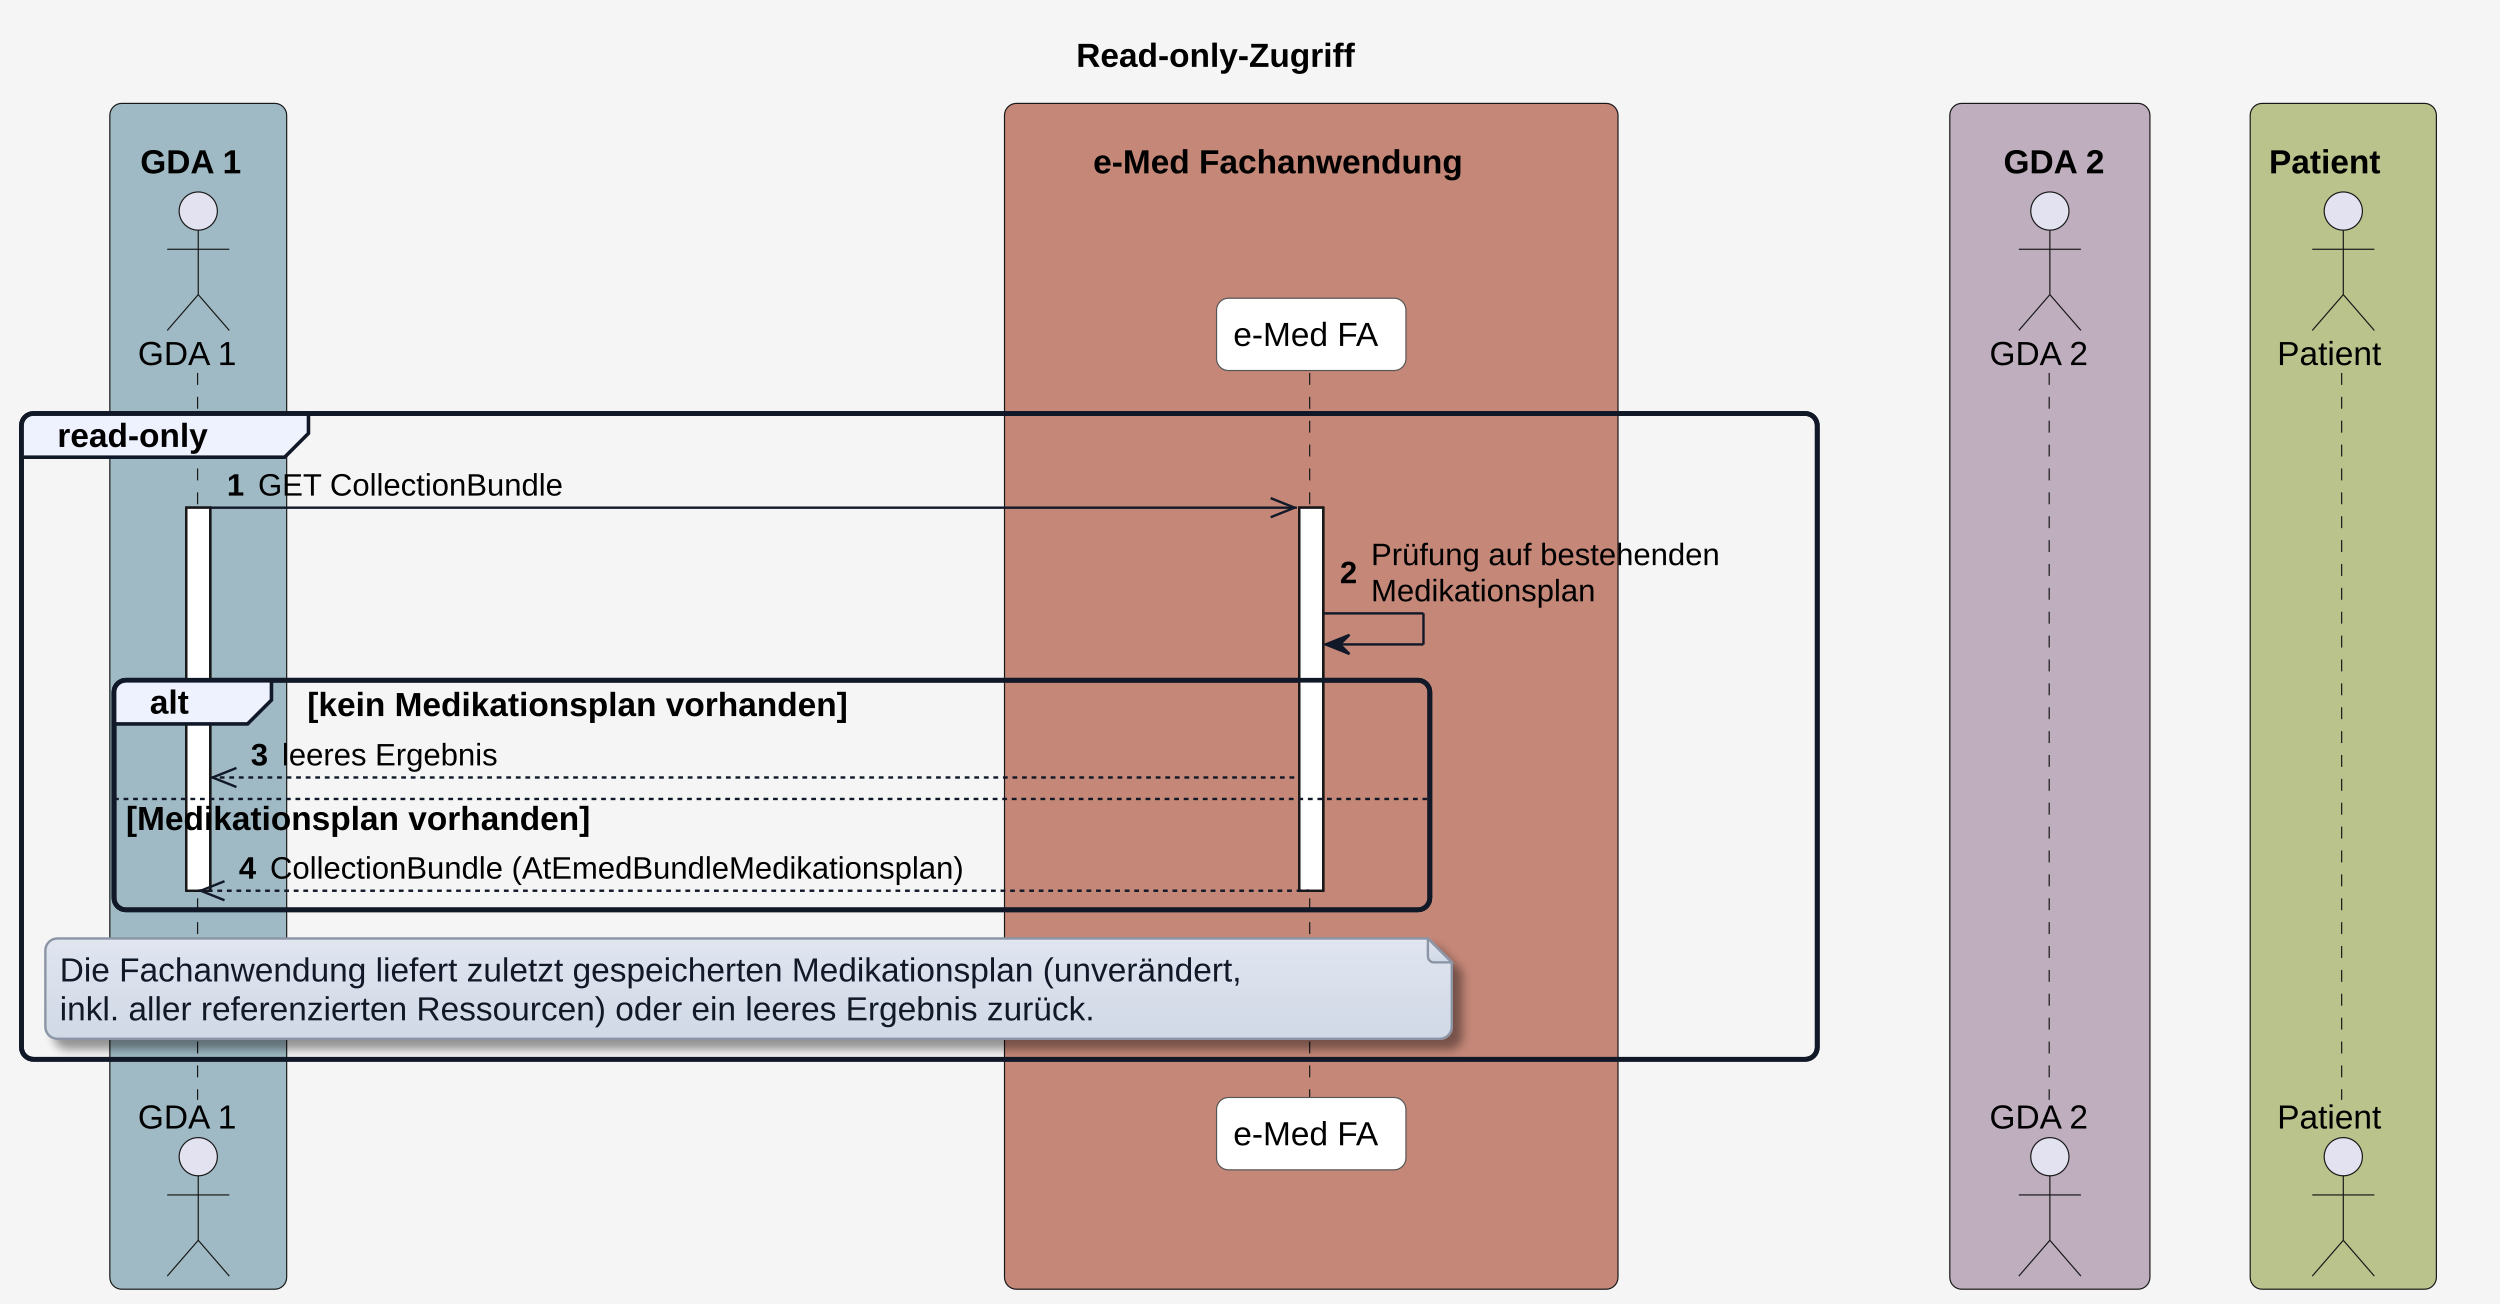
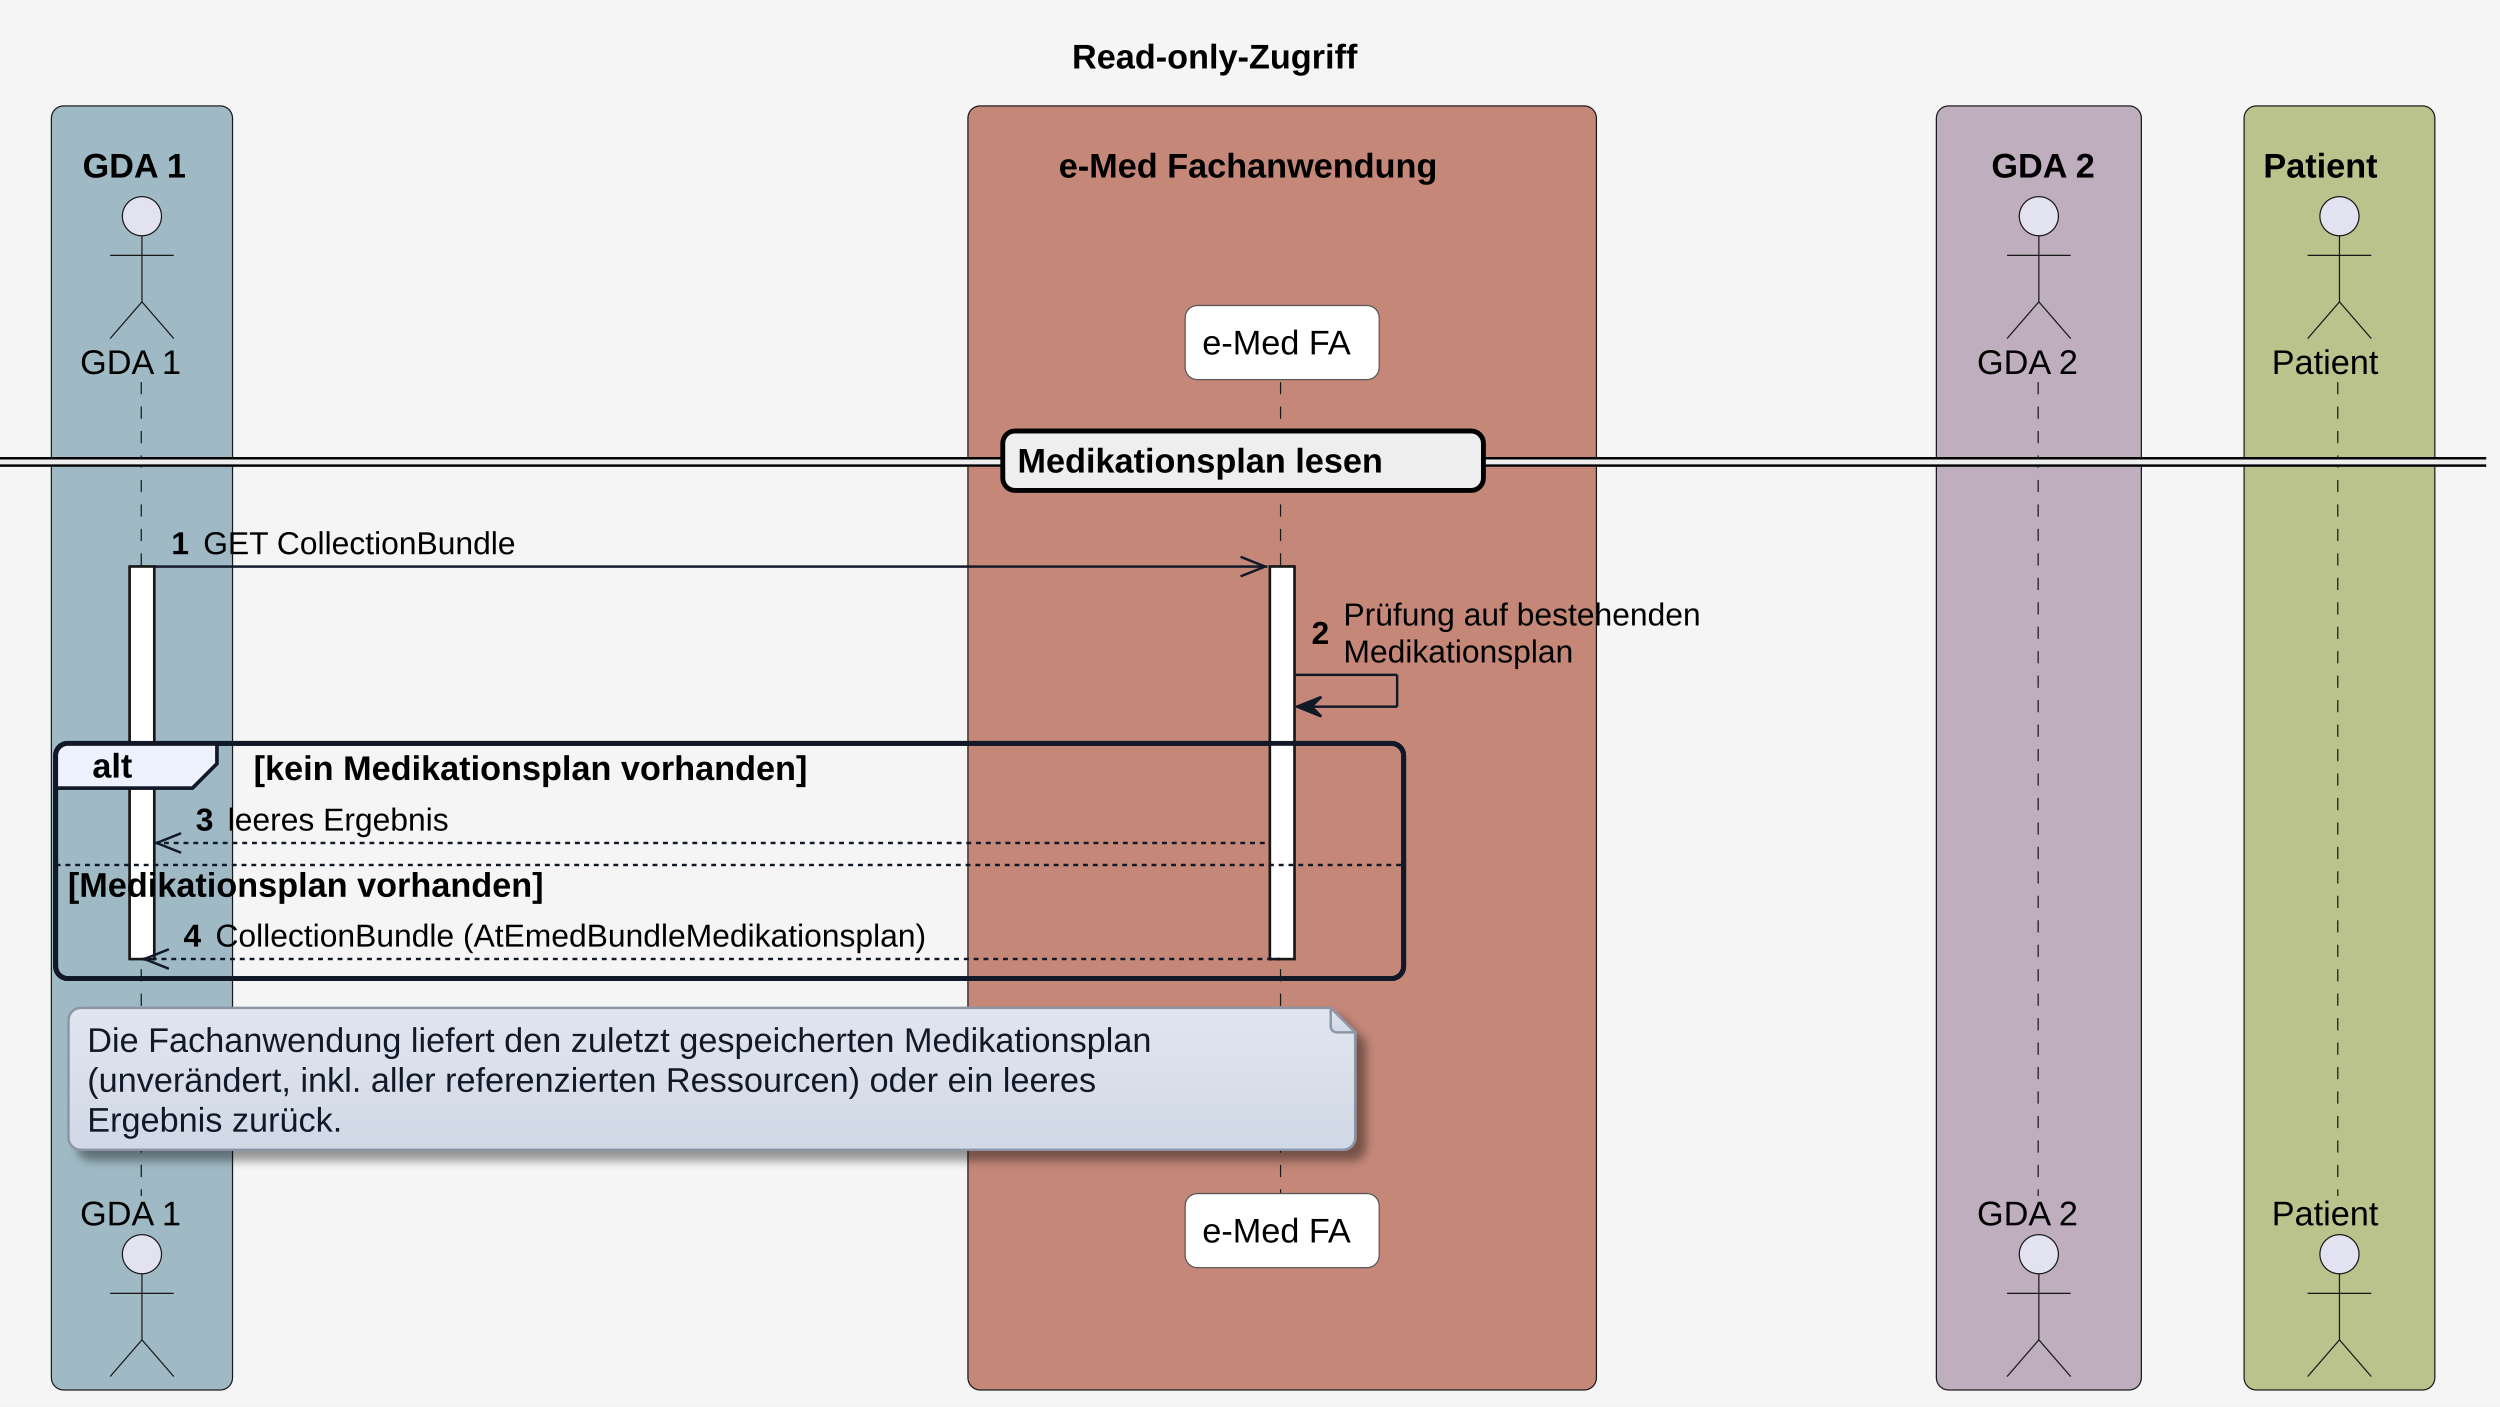
- <svg xmlns="http://www.w3.org/2000/svg" contentStyleType="text/css" data-diagram-type="SEQUENCE" height="546px" preserveAspectRatio="none" style="width:1047px;height:546px;background:#F5F5F5;" version="1.1" viewBox="0 0 1047 546" width="1047px" zoomAndPan="magnify">
+ <svg xmlns="http://www.w3.org/2000/svg" contentStyleType="text/css" data-diagram-type="SEQUENCE" height="575px" preserveAspectRatio="none" style="width:1022px;height:575px;background:#F5F5F5;" version="1.1" viewBox="0 0 1022 575" width="1022px" zoomAndPan="magnify">
  <defs>
-     <linearGradient id="gy5sm751qzi5o0" x1="50%" x2="50%" y1="0%" y2="100%">
+     <linearGradient id="g1fs1sufxyu1zo0" x1="50%" x2="50%" y1="0%" y2="100%">
      <stop offset="0%" stop-color="#E0E5F0" />
      <stop offset="100%" stop-color="#D1D9E6" />
    </linearGradient>
-     <filter height="300%" id="fy5sm751qzi5o" width="300%" x="-1" y="-1">
+     <filter height="300%" id="f1fs1sufxyu1zo" width="300%" x="-1" y="-1">
      <feGaussianBlur result="blurOut" stdDeviation="2" />
      <feColorMatrix in="blurOut" result="blurOut2" type="matrix" values="0 0 0 0 0 0 0 0 0 0 0 0 0 0 0 0 0 0 .4 0" />
      <feOffset dx="4" dy="4" in="blurOut2" result="blurOut3" />
      <feBlend in="SourceGraphic" in2="blurOut3" mode="normal" />
    </filter>
  </defs>
  <g>
-     <rect fill="#F5F5F5" height="546" style="stroke:none;stroke-width:1;" width="1047" x="0" y="0" />
+     <rect fill="#F5F5F5" height="575" style="stroke:none;stroke-width:1;" width="1022" x="0" y="0" />
    <g class="title" data-source-line="1">
-       <text fill="#000000" font-family="'Arial'" font-size="14" font-weight="700" lengthAdjust="spacing" textLength="138.899" x="450.731" y="27.995">Read-only-Zugriff</text>
+       <text fill="#000000" font-family="'Arial'" font-size="14" font-weight="700" lengthAdjust="spacing" textLength="138.899" x="438.231" y="27.995">Read-only-Zugriff</text>
    </g>
-     <rect fill="#9FBAC4" height="496.633" rx="5" ry="5" style="stroke:#181818;stroke-width:0.5;" width="74.059" x="46" y="43.297" />
-     <text fill="#000000" font-family="'Arial'" font-size="14" font-weight="700" lengthAdjust="spacing" textLength="4.874" x="49" y="56.292"> </text>
-     <text fill="#000000" font-family="'Arial'" font-size="14" font-weight="700" lengthAdjust="spacing" textLength="48.562" x="58.748" y="72.589">GDA 1</text>
-     <rect fill="#C48778" height="496.633" rx="5" ry="5" style="stroke:#181818;stroke-width:0.5;" width="256.927" x="420.69" y="43.297" />
-     <text fill="#000000" font-family="'Arial'" font-size="14" font-weight="700" lengthAdjust="spacing" textLength="4.874" x="423.69" y="56.292"> </text>
-     <text fill="#000000" font-family="'Arial'" font-size="14" font-weight="700" lengthAdjust="spacing" textLength="182.69" x="457.808" y="72.589">e-Med Fachanwendung</text>
-     <rect fill="#BEAEBE" height="496.633" rx="5" ry="5" style="stroke:#181818;stroke-width:0.5;" width="83.807" x="816.58" y="43.297" />
-     <text fill="#000000" font-family="'Arial'" font-size="14" font-weight="700" lengthAdjust="spacing" textLength="4.874" x="819.58" y="56.292"> </text>
-     <text fill="#000000" font-family="'Arial'" font-size="14" font-weight="700" lengthAdjust="spacing" textLength="48.562" x="839.076" y="72.589">GDA 2</text>
-     <rect fill="#BAC38B" height="496.633" rx="5" ry="5" style="stroke:#181818;stroke-width:0.5;" width="77.976" x="942.386" y="43.297" />
-     <text fill="#000000" font-family="'Arial'" font-size="14" font-weight="700" lengthAdjust="spacing" textLength="4.874" x="945.386" y="56.292"> </text>
-     <text fill="#000000" font-family="'Arial'" font-size="14" font-weight="700" lengthAdjust="spacing" textLength="57.353" x="950.26" y="72.589">Patient</text>
+     <rect fill="#9FBAC4" height="524.93" rx="5" ry="5" style="stroke:#181818;stroke-width:0.5;" width="74.059" x="21" y="43.297" />
+     <text fill="#000000" font-family="'Arial'" font-size="14" font-weight="700" lengthAdjust="spacing" textLength="4.874" x="24" y="56.292"> </text>
+     <text fill="#000000" font-family="'Arial'" font-size="14" font-weight="700" lengthAdjust="spacing" textLength="48.562" x="33.748" y="72.589">GDA 1</text>
+     <rect fill="#C48778" height="524.93" rx="5" ry="5" style="stroke:#181818;stroke-width:0.5;" width="256.927" x="395.69" y="43.297" />
+     <text fill="#000000" font-family="'Arial'" font-size="14" font-weight="700" lengthAdjust="spacing" textLength="4.874" x="398.69" y="56.292"> </text>
+     <text fill="#000000" font-family="'Arial'" font-size="14" font-weight="700" lengthAdjust="spacing" textLength="182.69" x="432.808" y="72.589">e-Med Fachanwendung</text>
+     <rect fill="#BEAEBE" height="524.93" rx="5" ry="5" style="stroke:#181818;stroke-width:0.5;" width="83.807" x="791.58" y="43.297" />
+     <text fill="#000000" font-family="'Arial'" font-size="14" font-weight="700" lengthAdjust="spacing" textLength="4.874" x="794.58" y="56.292"> </text>
+     <text fill="#000000" font-family="'Arial'" font-size="14" font-weight="700" lengthAdjust="spacing" textLength="48.562" x="814.076" y="72.589">GDA 2</text>
+     <rect fill="#BAC38B" height="524.93" rx="5" ry="5" style="stroke:#181818;stroke-width:0.5;" width="77.976" x="917.386" y="43.297" />
+     <text fill="#000000" font-family="'Arial'" font-size="14" font-weight="700" lengthAdjust="spacing" textLength="4.874" x="920.386" y="56.292"> </text>
+     <text fill="#000000" font-family="'Arial'" font-size="14" font-weight="700" lengthAdjust="spacing" textLength="57.353" x="925.26" y="72.589">Patient</text>
    <g>
-       <rect fill="#FFFFFF" height="160.422" style="stroke:#181818;stroke-width:1;" width="10" x="78.029" y="212.617" />
+       <rect fill="#FFFFFF" height="160.422" style="stroke:#181818;stroke-width:1;" width="10" x="53.029" y="231.617" />
    </g>
    <g>
-       <rect fill="#FFFFFF" height="160.422" style="stroke:#181818;stroke-width:1;" width="10" x="544.153" y="212.617" />
+       <rect fill="#FFFFFF" height="160.422" style="stroke:#181818;stroke-width:1;" width="10" x="519.153" y="231.617" />
    </g>
-     <rect fill="none" height="270.445" rx="5" ry="5" style="stroke:#111827;stroke-width:2;" width="752.06" x="9" y="173.188" />
-     <rect fill="none" height="96.156" rx="5" ry="5" style="stroke:#111827;stroke-width:2;" width="551.068" x="47.748" y="284.883" />
+     <rect fill="none" height="96.156" rx="5" ry="5" style="stroke:#111827;stroke-width:2;" width="551.068" x="22.748" y="303.883" />
    <g class="participant-lifeline" data-entity-uid="part1" data-qualified-name="GDA_1" data-source-line="42" id="part1-lifeline">
      <g>
-         <rect fill="#000000" fill-opacity="0" height="304.445" width="8" x="79.029" y="156.188" />
-         <line style="stroke:#181818;stroke-width:0.5;stroke-dasharray:5,5;" x1="82.748" x2="82.748" y1="156.188" y2="460.633" />
+         <rect fill="#000000" fill-opacity="0" height="332.742" width="8" x="54.029" y="156.188" />
+         <line style="stroke:#181818;stroke-width:0.5;stroke-dasharray:5,5;" x1="57.748" x2="57.748" y1="156.188" y2="488.93" />
      </g>
    </g>
    <g class="participant-lifeline" data-entity-uid="part2" data-qualified-name="eMed_FA" data-source-line="46" id="part2-lifeline">
      <g>
-         <rect fill="#000000" fill-opacity="0" height="304.445" width="8" x="545.153" y="156.188" />
-         <line style="stroke:#181818;stroke-width:0.5;stroke-dasharray:5,5;" x1="548.491" x2="548.491" y1="156.188" y2="460.633" />
+         <rect fill="#000000" fill-opacity="0" height="332.742" width="8" x="520.153" y="156.188" />
+         <line style="stroke:#181818;stroke-width:0.5;stroke-dasharray:5,5;" x1="523.491" x2="523.491" y1="156.188" y2="488.93" />
      </g>
    </g>
    <g class="participant-lifeline" data-entity-uid="part3" data-qualified-name="GDA_2" data-source-line="50" id="part3-lifeline">
      <g>
-         <rect fill="#000000" fill-opacity="0" height="304.445" width="8" x="854.483" y="156.188" />
-         <line style="stroke:#181818;stroke-width:0.5;stroke-dasharray:5,5;" x1="858.201" x2="858.201" y1="156.188" y2="460.633" />
+         <rect fill="#000000" fill-opacity="0" height="332.742" width="8" x="829.483" y="156.188" />
+         <line style="stroke:#181818;stroke-width:0.5;stroke-dasharray:5,5;" x1="833.201" x2="833.201" y1="156.188" y2="488.93" />
      </g>
    </g>
    <g class="participant-lifeline" data-entity-uid="part4" data-qualified-name="Patient" data-source-line="54" id="part4-lifeline">
      <g>
-         <rect fill="#000000" fill-opacity="0" height="304.445" width="8" x="977.374" y="156.188" />
-         <line style="stroke:#181818;stroke-width:0.5;stroke-dasharray:5,5;" x1="980.686" x2="980.686" y1="156.188" y2="460.633" />
+         <rect fill="#000000" fill-opacity="0" height="332.742" width="8" x="952.374" y="156.188" />
+         <line style="stroke:#181818;stroke-width:0.5;stroke-dasharray:5,5;" x1="955.686" x2="955.686" y1="156.188" y2="488.93" />
      </g>
    </g>
    <g class="participant participant-head" data-entity-uid="part1" data-qualified-name="GDA_1" data-source-line="42" id="part1-head">
-       <text fill="#000000" font-family="'Arial'" font-size="14" lengthAdjust="spacing" textLength="44.563" x="57.748" y="152.886">GDA 1</text>
-       <ellipse cx="83.029" cy="88.391" fill="#E2E2F0" rx="8" ry="8" style="stroke:#181818;stroke-width:0.5;" />
-       <path d="M83.029,96.391 L83.029,123.391 M70.029,104.391 L96.029,104.391 M83.029,123.391 L70.029,138.391 M83.029,123.391 L96.029,138.391" fill="none" style="stroke:#181818;stroke-width:0.5;" />
+       <text fill="#000000" font-family="'Arial'" font-size="14" lengthAdjust="spacing" textLength="44.563" x="32.748" y="152.886">GDA 1</text>
+       <ellipse cx="58.029" cy="88.391" fill="#E2E2F0" rx="8" ry="8" style="stroke:#181818;stroke-width:0.5;" />
+       <path d="M58.029,96.391 L58.029,123.391 M45.029,104.391 L71.029,104.391 M58.029,123.391 L45.029,138.391 M58.029,123.391 L71.029,138.391" fill="none" style="stroke:#181818;stroke-width:0.5;" />
    </g>
    <g class="participant participant-tail" data-entity-uid="part1" data-qualified-name="GDA_1" data-source-line="42" id="part1-tail">
-       <text fill="#000000" font-family="'Arial'" font-size="14" lengthAdjust="spacing" textLength="44.563" x="57.748" y="472.628">GDA 1</text>
-       <ellipse cx="83.029" cy="484.43" fill="#E2E2F0" rx="8" ry="8" style="stroke:#181818;stroke-width:0.5;" />
-       <path d="M83.029,492.43 L83.029,519.43 M70.029,500.43 L96.029,500.43 M83.029,519.43 L70.029,534.43 M83.029,519.43 L96.029,534.43" fill="none" style="stroke:#181818;stroke-width:0.5;" />
+       <text fill="#000000" font-family="'Arial'" font-size="14" lengthAdjust="spacing" textLength="44.563" x="32.748" y="500.925">GDA 1</text>
+       <ellipse cx="58.029" cy="512.727" fill="#E2E2F0" rx="8" ry="8" style="stroke:#181818;stroke-width:0.5;" />
+       <path d="M58.029,520.727 L58.029,547.727 M45.029,528.727 L71.029,528.727 M58.029,547.727 L45.029,562.727 M58.029,547.727 L71.029,562.727" fill="none" style="stroke:#181818;stroke-width:0.5;" />
    </g>
    <g class="participant participant-head" data-entity-uid="part2" data-qualified-name="eMed_FA" data-source-line="46" id="part2-head">
-       <rect fill="#FFFFFF" height="30.297" rx="5" ry="5" style="stroke:#555555;stroke-width:0.5;" width="79.324" x="509.491" y="124.891" />
-       <text fill="#000000" font-family="'Arial'" font-size="14" lengthAdjust="spacing" textLength="65.324" x="516.491" y="144.886">e-Med FA</text>
+       <rect fill="#FFFFFF" height="30.297" rx="5" ry="5" style="stroke:#555555;stroke-width:0.5;" width="79.324" x="484.491" y="124.891" />
+       <text fill="#000000" font-family="'Arial'" font-size="14" lengthAdjust="spacing" textLength="65.324" x="491.491" y="144.886">e-Med FA</text>
    </g>
    <g class="participant participant-tail" data-entity-uid="part2" data-qualified-name="eMed_FA" data-source-line="46" id="part2-tail">
-       <rect fill="#FFFFFF" height="30.297" rx="5" ry="5" style="stroke:#555555;stroke-width:0.5;" width="79.324" x="509.491" y="459.633" />
-       <text fill="#000000" font-family="'Arial'" font-size="14" lengthAdjust="spacing" textLength="65.324" x="516.491" y="479.628">e-Med FA</text>
+       <rect fill="#FFFFFF" height="30.297" rx="5" ry="5" style="stroke:#555555;stroke-width:0.5;" width="79.324" x="484.491" y="487.93" />
+       <text fill="#000000" font-family="'Arial'" font-size="14" lengthAdjust="spacing" textLength="65.324" x="491.491" y="507.925">e-Med FA</text>
    </g>
    <g class="participant participant-head" data-entity-uid="part3" data-qualified-name="GDA_2" data-source-line="50" id="part3-head">
-       <text fill="#000000" font-family="'Arial'" font-size="14" lengthAdjust="spacing" textLength="44.563" x="833.201" y="152.886">GDA 2</text>
-       <ellipse cx="858.483" cy="88.391" fill="#E2E2F0" rx="8" ry="8" style="stroke:#181818;stroke-width:0.5;" />
-       <path d="M858.483,96.391 L858.483,123.391 M845.483,104.391 L871.483,104.391 M858.483,123.391 L845.483,138.391 M858.483,123.391 L871.483,138.391" fill="none" style="stroke:#181818;stroke-width:0.5;" />
+       <text fill="#000000" font-family="'Arial'" font-size="14" lengthAdjust="spacing" textLength="44.563" x="808.201" y="152.886">GDA 2</text>
+       <ellipse cx="833.483" cy="88.391" fill="#E2E2F0" rx="8" ry="8" style="stroke:#181818;stroke-width:0.5;" />
+       <path d="M833.483,96.391 L833.483,123.391 M820.483,104.391 L846.483,104.391 M833.483,123.391 L820.483,138.391 M833.483,123.391 L846.483,138.391" fill="none" style="stroke:#181818;stroke-width:0.5;" />
    </g>
    <g class="participant participant-tail" data-entity-uid="part3" data-qualified-name="GDA_2" data-source-line="50" id="part3-tail">
-       <text fill="#000000" font-family="'Arial'" font-size="14" lengthAdjust="spacing" textLength="44.563" x="833.201" y="472.628">GDA 2</text>
-       <ellipse cx="858.483" cy="484.43" fill="#E2E2F0" rx="8" ry="8" style="stroke:#181818;stroke-width:0.5;" />
-       <path d="M858.483,492.43 L858.483,519.43 M845.483,500.43 L871.483,500.43 M858.483,519.43 L845.483,534.43 M858.483,519.43 L871.483,534.43" fill="none" style="stroke:#181818;stroke-width:0.5;" />
+       <text fill="#000000" font-family="'Arial'" font-size="14" lengthAdjust="spacing" textLength="44.563" x="808.201" y="500.925">GDA 2</text>
+       <ellipse cx="833.483" cy="512.727" fill="#E2E2F0" rx="8" ry="8" style="stroke:#181818;stroke-width:0.5;" />
+       <path d="M833.483,520.727 L833.483,547.727 M820.483,528.727 L846.483,528.727 M833.483,547.727 L820.483,562.727 M833.483,547.727 L846.483,562.727" fill="none" style="stroke:#181818;stroke-width:0.5;" />
    </g>
    <g class="participant participant-head" data-entity-uid="part4" data-qualified-name="Patient" data-source-line="54" id="part4-head">
-       <text fill="#000000" font-family="'Arial'" font-size="14" lengthAdjust="spacing" textLength="49.376" x="953.686" y="152.886">Patient</text>
-       <ellipse cx="981.374" cy="88.391" fill="#E2E2F0" rx="8" ry="8" style="stroke:#181818;stroke-width:0.5;" />
-       <path d="M981.374,96.391 L981.374,123.391 M968.374,104.391 L994.374,104.391 M981.374,123.391 L968.374,138.391 M981.374,123.391 L994.374,138.391" fill="none" style="stroke:#181818;stroke-width:0.5;" />
+       <text fill="#000000" font-family="'Arial'" font-size="14" lengthAdjust="spacing" textLength="49.376" x="928.686" y="152.886">Patient</text>
+       <ellipse cx="956.374" cy="88.391" fill="#E2E2F0" rx="8" ry="8" style="stroke:#181818;stroke-width:0.5;" />
+       <path d="M956.374,96.391 L956.374,123.391 M943.374,104.391 L969.374,104.391 M956.374,123.391 L943.374,138.391 M956.374,123.391 L969.374,138.391" fill="none" style="stroke:#181818;stroke-width:0.5;" />
    </g>
    <g class="participant participant-tail" data-entity-uid="part4" data-qualified-name="Patient" data-source-line="54" id="part4-tail">
-       <text fill="#000000" font-family="'Arial'" font-size="14" lengthAdjust="spacing" textLength="49.376" x="953.686" y="472.628">Patient</text>
-       <ellipse cx="981.374" cy="484.43" fill="#E2E2F0" rx="8" ry="8" style="stroke:#181818;stroke-width:0.5;" />
-       <path d="M981.374,492.43 L981.374,519.43 M968.374,500.43 L994.374,500.43 M981.374,519.43 L968.374,534.43 M981.374,519.43 L994.374,534.43" fill="none" style="stroke:#181818;stroke-width:0.5;" />
+       <text fill="#000000" font-family="'Arial'" font-size="14" lengthAdjust="spacing" textLength="49.376" x="928.686" y="500.925">Patient</text>
+       <ellipse cx="956.374" cy="512.727" fill="#E2E2F0" rx="8" ry="8" style="stroke:#181818;stroke-width:0.5;" />
+       <path d="M956.374,520.727 L956.374,547.727 M943.374,528.727 L969.374,528.727 M956.374,547.727 L943.374,562.727 M956.374,547.727 L969.374,562.727" fill="none" style="stroke:#181818;stroke-width:0.5;" />
    </g>
    <g>
-       <rect fill="#FFFFFF" height="160.422" style="stroke:#181818;stroke-width:1;" width="10" x="78.029" y="212.617" />
+       <rect fill="#FFFFFF" height="160.422" style="stroke:#181818;stroke-width:1;" width="10" x="53.029" y="231.617" />
    </g>
    <g>
-       <rect fill="#FFFFFF" height="160.422" style="stroke:#181818;stroke-width:1;" width="10" x="544.153" y="212.617" />
+       <rect fill="#FFFFFF" height="160.422" style="stroke:#181818;stroke-width:1;" width="10" x="519.153" y="231.617" />
    </g>
-     <path d="M14,173.188 L129.189,173.188 L129.189,181.484 L119.189,191.484 L9,191.484 L9,178.188 A5,5 0 0 1 14,173.188" fill="#EEF2FF" style="stroke:#111827;stroke-width:1.5;" />
-     <rect fill="none" height="270.445" rx="5" ry="5" style="stroke:#111827;stroke-width:2;" width="752.06" x="9" y="173.188" />
-     <text fill="#000000" font-family="'Arial'" font-size="14" font-weight="700" lengthAdjust="spacing" textLength="75.189" x="24" y="187.183">read-only</text>
+     <rect fill="#EEEEEE" height="3" rx="5" ry="5" style="stroke:#EEEEEE;stroke-width:1;" width="1016.362" x="0" y="187.336" />
+     <line style="stroke:#000000;stroke-width:1;" x1="0" x2="1016.362" y1="187.336" y2="187.336" />
+     <line style="stroke:#000000;stroke-width:1;" x1="0" x2="1016.362" y1="190.336" y2="190.336" />
+     <rect fill="#EEEEEE" height="24.297" rx="5" ry="5" style="stroke:#000000;stroke-width:2;" width="196.485" x="409.938" y="176.188" />
+     <text fill="#000000" font-family="'Arial'" font-size="14" font-weight="700" lengthAdjust="spacing" textLength="177.611" x="415.938" y="193.183">Medikationsplan lesen</text>
    <g class="message" data-entity-1="part1" data-entity-2="part2" data-source-line="62" id="msg1">
-       <line style="stroke:#111827;stroke-width:1;" x1="542.153" x2="532.153" y1="212.617" y2="208.617" />
-       <line style="stroke:#111827;stroke-width:1;" x1="542.153" x2="532.153" y1="212.617" y2="216.617" />
-       <line style="stroke:#111827;stroke-width:1;" x1="88.029" x2="543.153" y1="212.617" y2="212.617" />
-       <text fill="#000000" font-family="'Arial'" font-size="13" font-weight="700" lengthAdjust="spacing" textLength="9.045" x="95.029" y="207.551">1</text>
-       <text fill="#000000" font-family="'Arial'" font-size="13" lengthAdjust="spacing" textLength="139.921" x="108.075" y="207.551">GET CollectionBundle</text>
+       <line style="stroke:#111827;stroke-width:1;" x1="517.153" x2="507.153" y1="231.617" y2="227.617" />
+       <line style="stroke:#111827;stroke-width:1;" x1="517.153" x2="507.153" y1="231.617" y2="235.617" />
+       <line style="stroke:#111827;stroke-width:1;" x1="63.029" x2="518.153" y1="231.617" y2="231.617" />
+       <text fill="#000000" font-family="'Arial'" font-size="13" font-weight="700" lengthAdjust="spacing" textLength="9.045" x="70.029" y="226.551">1</text>
+       <text fill="#000000" font-family="'Arial'" font-size="13" lengthAdjust="spacing" textLength="139.921" x="83.075" y="226.551">GET CollectionBundle</text>
    </g>
    <g class="message" data-entity-1="part2" data-entity-2="part2" data-source-line="66" id="msg2">
-       <line style="stroke:#111827;stroke-width:1;" x1="554.153" x2="596.153" y1="256.883" y2="256.883" />
-       <line style="stroke:#111827;stroke-width:1;" x1="596.153" x2="596.153" y1="256.883" y2="269.883" />
-       <line style="stroke:#111827;stroke-width:1;" x1="555.153" x2="596.153" y1="269.883" y2="269.883" />
-       <polygon fill="#111827" points="565.153,265.883,555.153,269.883,565.153,273.883,561.153,269.883" style="stroke:#111827;stroke-width:1;" />
-       <text fill="#000000" font-family="'Arial'" font-size="13" font-weight="700" lengthAdjust="spacing" textLength="9.045" x="561.153" y="244.25">2</text>
-       <text fill="#000000" font-family="'Arial'" font-size="13" lengthAdjust="spacing" textLength="164.861" x="574.199" y="236.684">Prüfung auf bestehenden</text>
-       <text fill="#000000" font-family="'Arial'" font-size="13" lengthAdjust="spacing" textLength="106.317" x="574.199" y="251.817">Medikationsplan</text>
+       <line style="stroke:#111827;stroke-width:1;" x1="529.153" x2="571.153" y1="275.883" y2="275.883" />
+       <line style="stroke:#111827;stroke-width:1;" x1="571.153" x2="571.153" y1="275.883" y2="288.883" />
+       <line style="stroke:#111827;stroke-width:1;" x1="530.153" x2="571.153" y1="288.883" y2="288.883" />
+       <polygon fill="#111827" points="540.153,284.883,530.153,288.883,540.153,292.883,536.153,288.883" style="stroke:#111827;stroke-width:1;" />
+       <text fill="#000000" font-family="'Arial'" font-size="13" font-weight="700" lengthAdjust="spacing" textLength="9.045" x="536.153" y="263.25">2</text>
+       <text fill="#000000" font-family="'Arial'" font-size="13" lengthAdjust="spacing" textLength="164.861" x="549.199" y="255.684">Prüfung auf bestehenden</text>
+       <text fill="#000000" font-family="'Arial'" font-size="13" lengthAdjust="spacing" textLength="106.317" x="549.199" y="270.817">Medikationsplan</text>
    </g>
-     <path d="M52.748,284.883 L113.686,284.883 L113.686,293.18 L103.686,303.18 L47.748,303.18 L47.748,289.883 A5,5 0 0 1 52.748,284.883" fill="#EEF2FF" style="stroke:#111827;stroke-width:1.5;" />
-     <rect fill="none" height="96.156" rx="5" ry="5" style="stroke:#111827;stroke-width:2;" width="551.068" x="47.748" y="284.883" />
-     <text fill="#000000" font-family="'Arial'" font-size="14" font-weight="700" lengthAdjust="spacing" textLength="20.939" x="62.748" y="298.878">alt</text>
-     <text fill="#000000" font-family="'Arial'" font-size="14" font-weight="700" lengthAdjust="spacing" textLength="271.277" x="128.686" y="299.878">[kein Medikationsplan vorhanden]</text>
+     <path d="M27.748,303.883 L88.686,303.883 L88.686,312.18 L78.686,322.18 L22.748,322.18 L22.748,308.883 A5,5 0 0 1 27.748,303.883" fill="#EEF2FF" style="stroke:#111827;stroke-width:1.5;" />
+     <rect fill="none" height="96.156" rx="5" ry="5" style="stroke:#111827;stroke-width:2;" width="551.068" x="22.748" y="303.883" />
+     <text fill="#000000" font-family="'Arial'" font-size="14" font-weight="700" lengthAdjust="spacing" textLength="20.939" x="37.748" y="317.878">alt</text>
+     <text fill="#000000" font-family="'Arial'" font-size="14" font-weight="700" lengthAdjust="spacing" textLength="271.277" x="103.686" y="318.878">[kein Medikationsplan vorhanden]</text>
    <g class="message" data-entity-1="part2" data-entity-2="part1" data-source-line="69" id="msg3">
-       <line style="stroke:#111827;stroke-width:1;" x1="89.029" x2="99.029" y1="325.609" y2="321.609" />
-       <line style="stroke:#111827;stroke-width:1;" x1="89.029" x2="99.029" y1="325.609" y2="329.609" />
-       <line style="stroke:#111827;stroke-width:1;stroke-dasharray:2,2;" x1="88.029" x2="543.153" y1="325.609" y2="325.609" />
-       <text fill="#000000" font-family="'Arial'" font-size="13" font-weight="700" lengthAdjust="spacing" textLength="9.045" x="105.029" y="320.543">3</text>
-       <text fill="#000000" font-family="'Arial'" font-size="13" lengthAdjust="spacing" textLength="100.54" x="118.075" y="320.543">leeres Ergebnis</text>
+       <line style="stroke:#111827;stroke-width:1;" x1="64.029" x2="74.029" y1="344.609" y2="340.609" />
+       <line style="stroke:#111827;stroke-width:1;" x1="64.029" x2="74.029" y1="344.609" y2="348.609" />
+       <line style="stroke:#111827;stroke-width:1;stroke-dasharray:2,2;" x1="63.029" x2="518.153" y1="344.609" y2="344.609" />
+       <text fill="#000000" font-family="'Arial'" font-size="13" font-weight="700" lengthAdjust="spacing" textLength="9.045" x="80.029" y="339.543">3</text>
+       <text fill="#000000" font-family="'Arial'" font-size="13" lengthAdjust="spacing" textLength="100.54" x="93.075" y="339.543">leeres Ergebnis</text>
    </g>
-     <line style="stroke:#111827;stroke-width:1;stroke-dasharray:2,2;" x1="47.748" x2="598.815" y1="334.609" y2="334.609" />
-     <text fill="#000000" font-family="'Arial'" font-size="14" font-weight="700" lengthAdjust="spacing" textLength="232.832" x="52.748" y="347.604">[Medikationsplan vorhanden]</text>
+     <line style="stroke:#111827;stroke-width:1;stroke-dasharray:2,2;" x1="22.748" x2="573.815" y1="353.609" y2="353.609" />
+     <text fill="#000000" font-family="'Arial'" font-size="14" font-weight="700" lengthAdjust="spacing" textLength="232.832" x="27.748" y="366.604">[Medikationsplan vorhanden]</text>
    <g class="message" data-entity-1="part2" data-entity-2="part1" data-source-line="71" id="msg4">
-       <line style="stroke:#111827;stroke-width:1;" x1="84.029" x2="94.029" y1="373.039" y2="369.039" />
-       <line style="stroke:#111827;stroke-width:1;" x1="84.029" x2="94.029" y1="373.039" y2="377.039" />
-       <line style="stroke:#111827;stroke-width:1;stroke-dasharray:2,2;" x1="83.029" x2="548.153" y1="373.039" y2="373.039" />
-       <text fill="#000000" font-family="'Arial'" font-size="13" font-weight="700" lengthAdjust="spacing" textLength="9.045" x="100.029" y="367.973">4</text>
-       <text fill="#000000" font-family="'Arial'" font-size="13" lengthAdjust="spacing" textLength="326.53" x="113.075" y="367.973">CollectionBundle (AtEmedBundleMedikationsplan)</text>
+       <line style="stroke:#111827;stroke-width:1;" x1="59.029" x2="69.029" y1="392.039" y2="388.039" />
+       <line style="stroke:#111827;stroke-width:1;" x1="59.029" x2="69.029" y1="392.039" y2="396.039" />
+       <line style="stroke:#111827;stroke-width:1;stroke-dasharray:2,2;" x1="58.029" x2="523.153" y1="392.039" y2="392.039" />
+       <text fill="#000000" font-family="'Arial'" font-size="13" font-weight="700" lengthAdjust="spacing" textLength="9.045" x="75.029" y="386.973">4</text>
+       <text fill="#000000" font-family="'Arial'" font-size="13" lengthAdjust="spacing" textLength="326.53" x="88.075" y="386.973">CollectionBundle (AtEmedBundleMedikationsplan)</text>
    </g>
-     <path d="M19,398.039 L19,430.039 A5,5 0 0 0 24,435.039 L603,435.039 A5,5 0 0 0 608,430.039 L608,403.039 L598,393.039 L24,393.039 A5,5 0 0 0 19,398.039" fill="url(#gy5sm751qzi5o0)" filter="url(#fy5sm751qzi5o)" style="stroke:#8B95A5;stroke-width:1;" />
-     <path d="M598,393.039 L598,400.539 A2.5,2.5 0 0 0 600.5,403.039 L608,403.039 L598,393.039" fill="url(#gy5sm751qzi5o0)" style="stroke:#8B95A5;stroke-width:1;" />
-     <text fill="#111827" font-family="'Arial'" font-size="14" lengthAdjust="spacing" textLength="564.43" x="25" y="411.034">Die Fachanwendung liefert zuletzt gespeicherten Medikationsplan (unverändert,</text>
-     <text fill="#111827" font-family="'Arial'" font-size="14" lengthAdjust="spacing" textLength="490.171" x="25" y="427.331">inkl. aller referenzierten Ressourcen) oder ein leeres Ergebnis zurück.</text>
+     <path d="M28,417.039 L28,465.039 A5,5 0 0 0 33,470.039 L549,470.039 A5,5 0 0 0 554,465.039 L554,422.039 L544,412.039 L33,412.039 A5,5 0 0 0 28,417.039" fill="url(#g1fs1sufxyu1zo0)" filter="url(#f1fs1sufxyu1zo)" style="stroke:#8B95A5;stroke-width:1;" />
+     <path d="M544,412.039 L544,419.539 A2.5,2.5 0 0 0 546.5,422.039 L554,422.039 L544,412.039" fill="url(#g1fs1sufxyu1zo0)" style="stroke:#8B95A5;stroke-width:1;" />
+     <text fill="#111827" font-family="'Arial'" font-size="14" lengthAdjust="spacing" textLength="494.293" x="35.662" y="430.034">Die Fachanwendung liefert den zuletzt gespeicherten Medikationsplan</text>
+     <text fill="#111827" font-family="'Arial'" font-size="14" lengthAdjust="spacing" textLength="470.08" x="35.662" y="446.331">(unverändert, inkl. aller referenzierten Ressourcen) oder ein leeres</text>
+     <text fill="#111827" font-family="'Arial'" font-size="14" lengthAdjust="spacing" textLength="116.601" x="35.662" y="462.628">Ergebnis zurück.</text>
  </g>
</svg>
